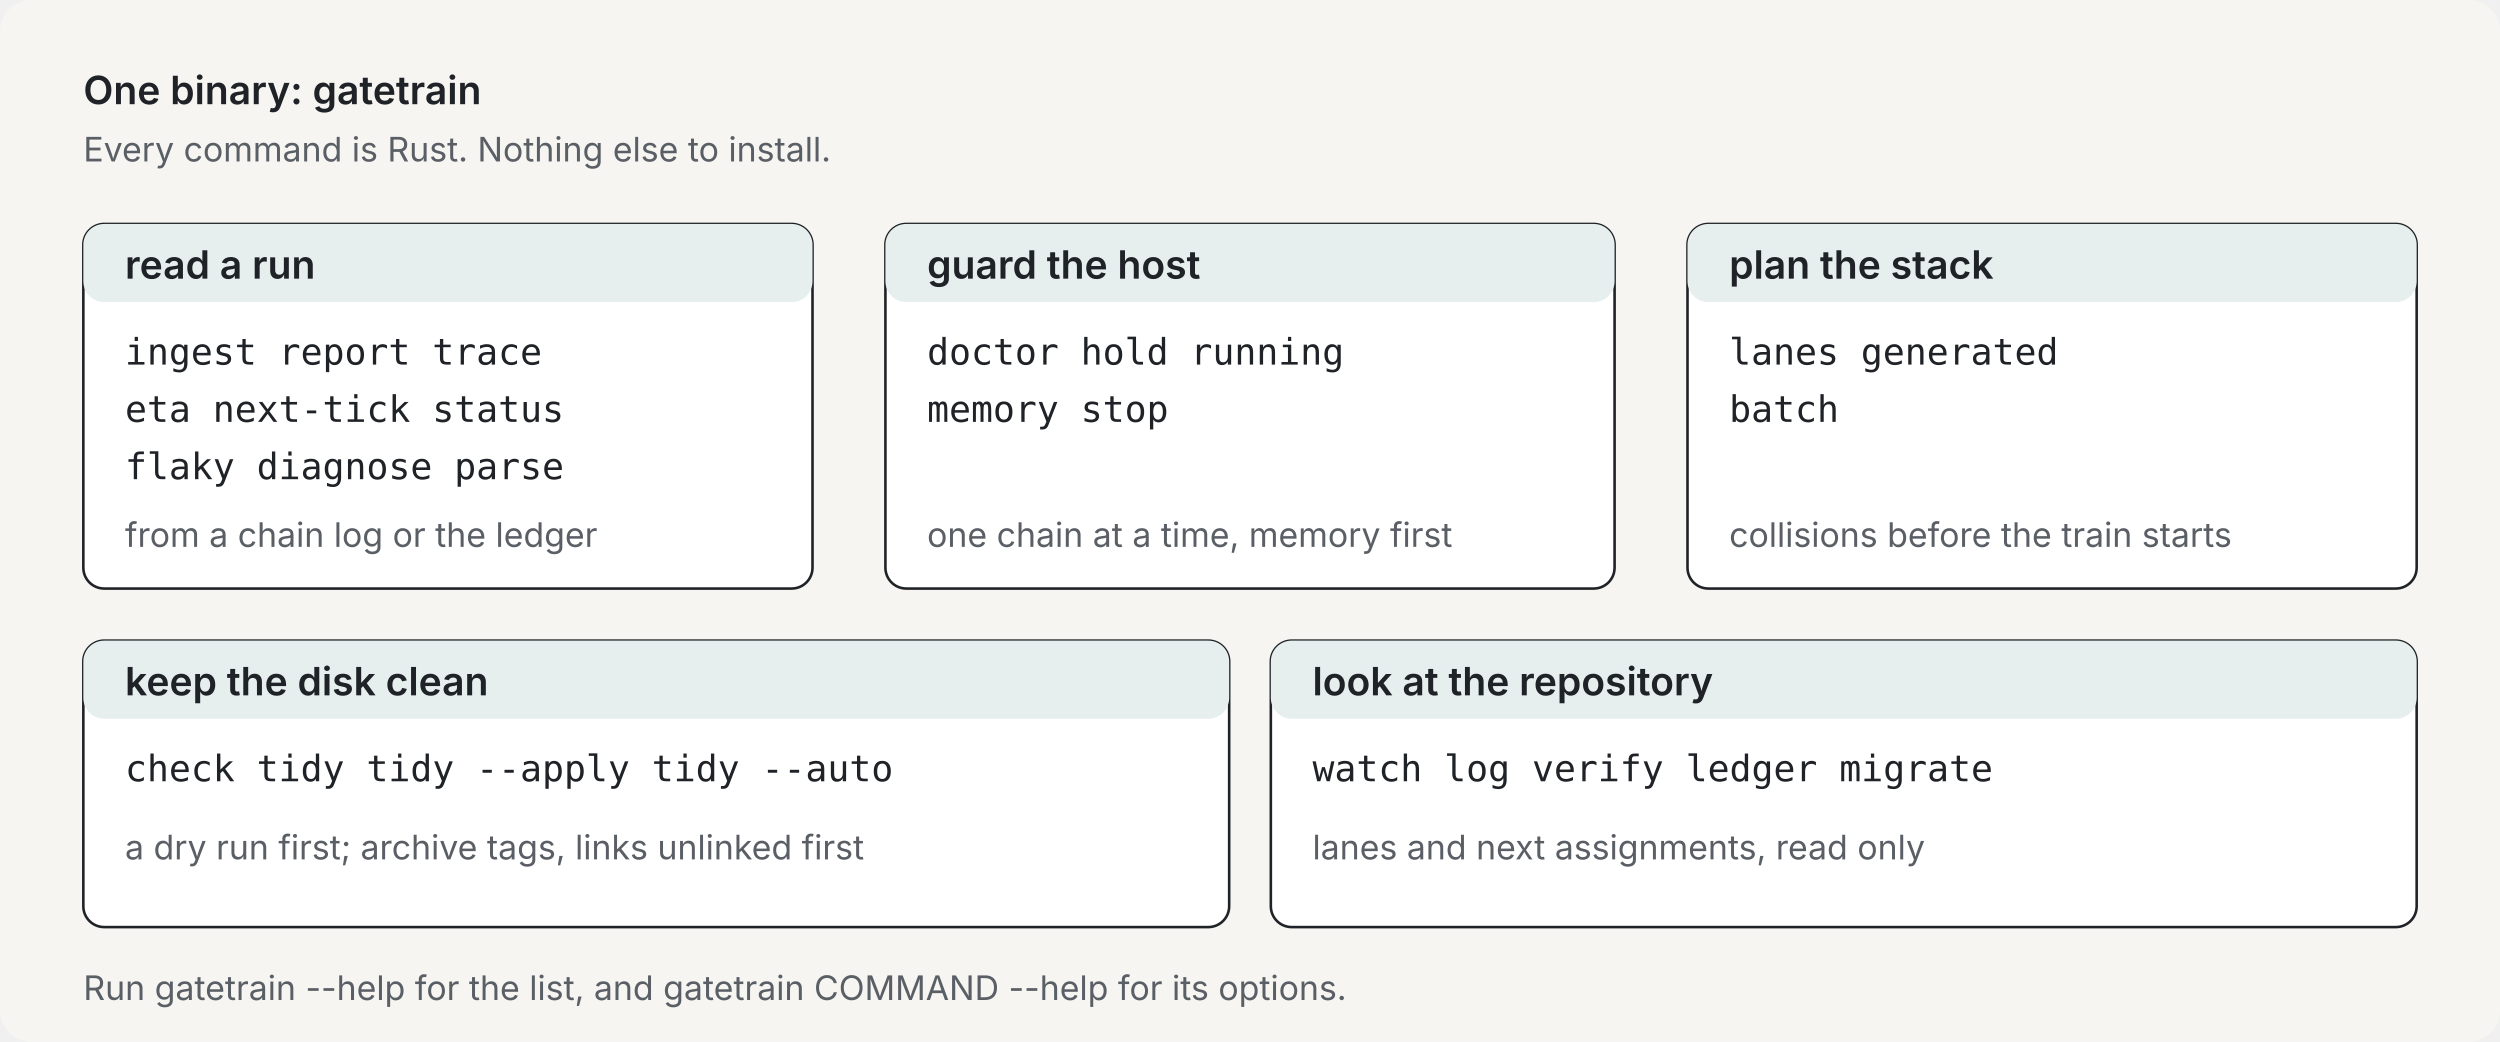
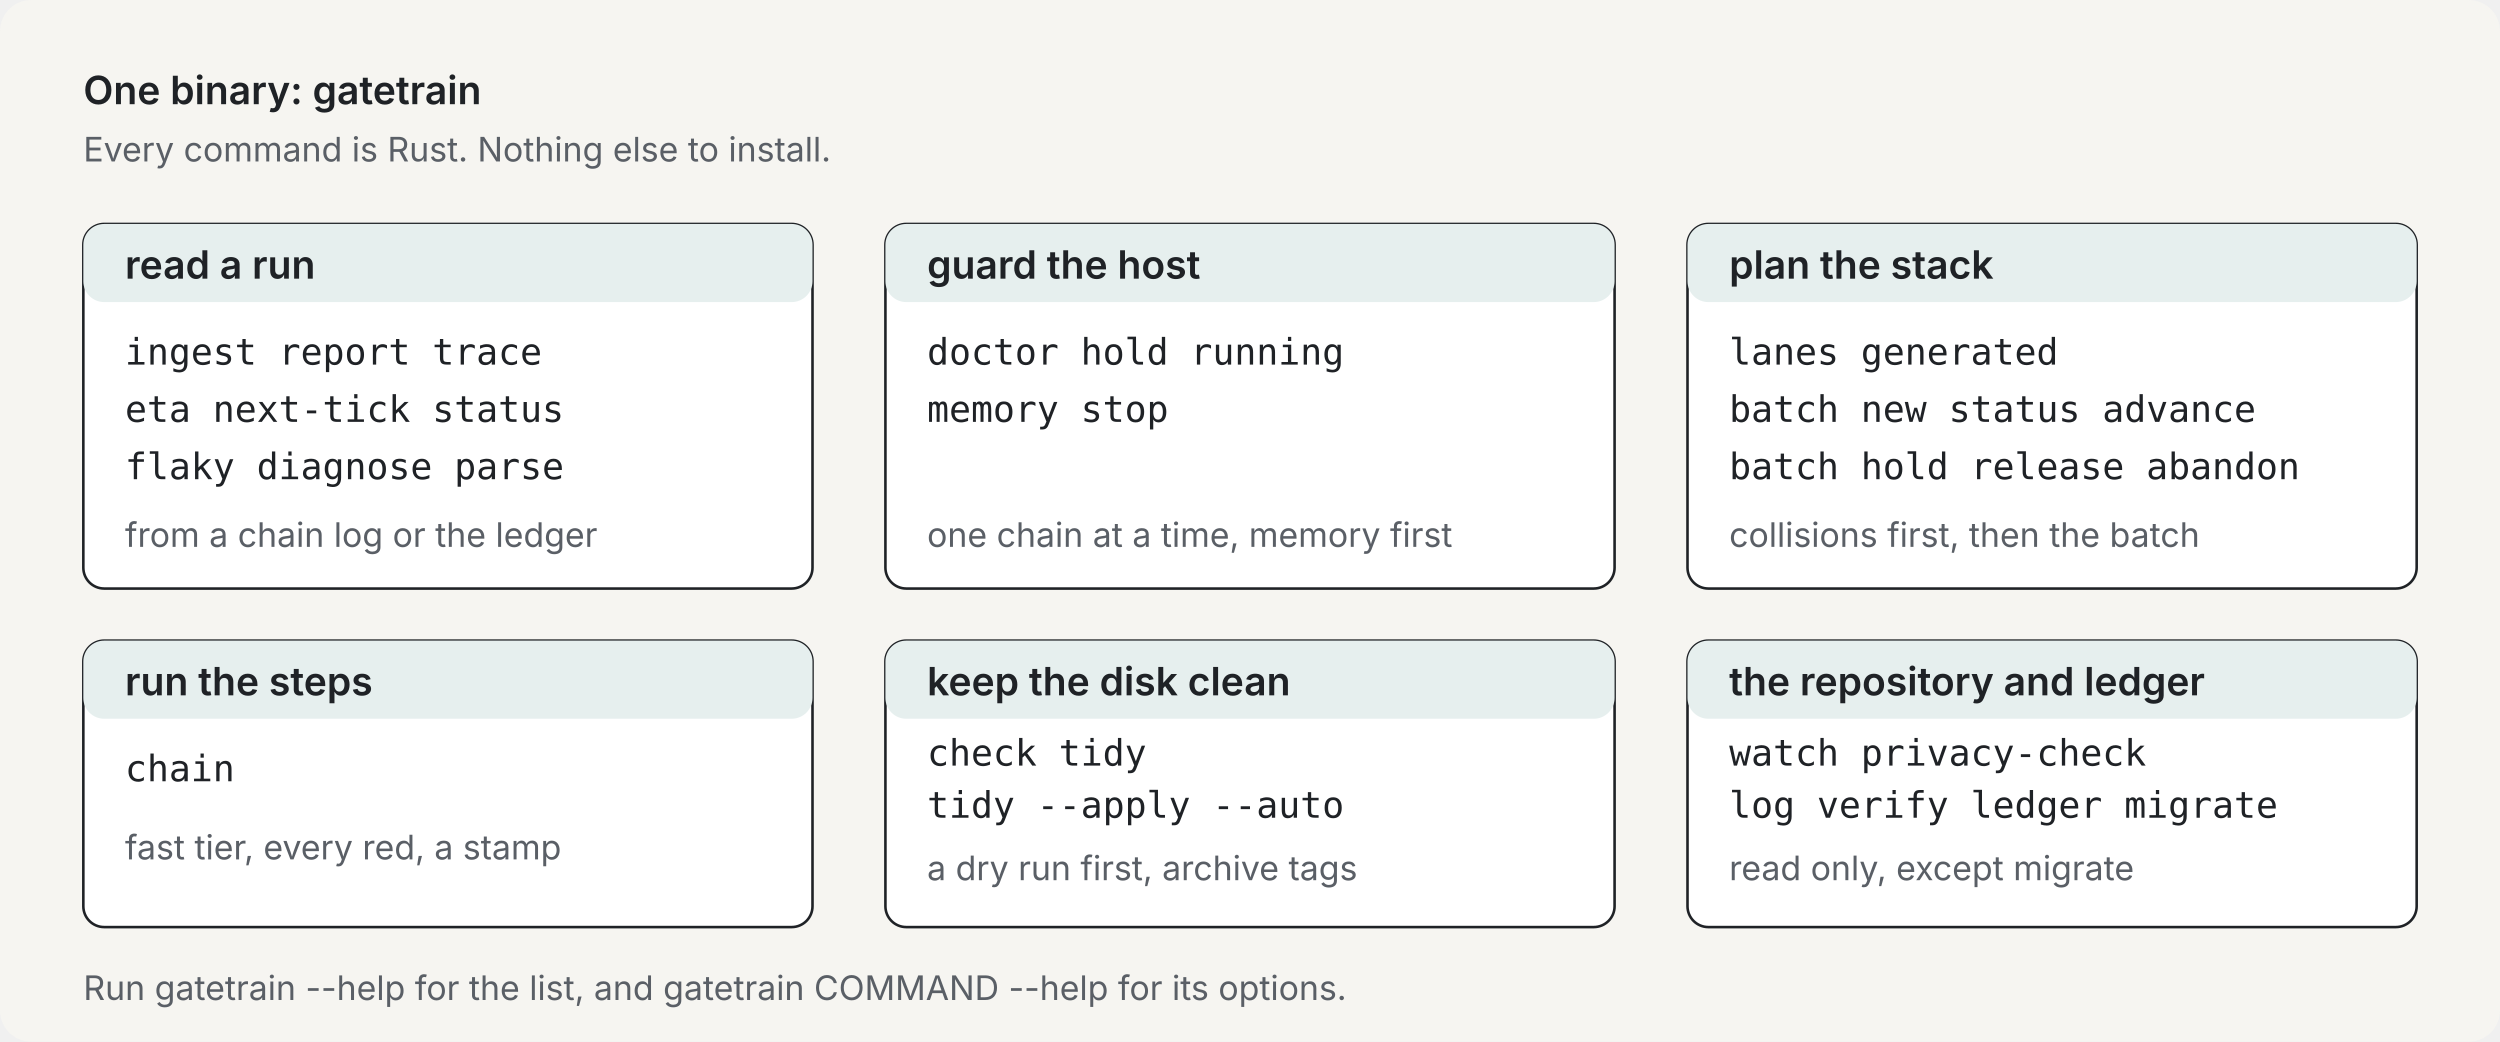
- <svg xmlns="http://www.w3.org/2000/svg" viewBox="0 0 960 400" width="960" height="400" role="img" aria-label="The gatetrain commands in five groups: read a run (ingest, report, trace, eta, next-tick, status, flaky, diagnose), guard the host (doctor, hold, running, memory, stop), plan the stack (lanes, generated, batch), keep the disk clean (check, tidy), and look at the repository (watch). One binary, one ledger file.">
+ <svg xmlns="http://www.w3.org/2000/svg" viewBox="0 0 960 400" width="960" height="400" role="img" aria-label="The gatetrain commands in six groups: read a run, guard the host, plan the stack (lanes, generated, batch new, status, advance, hold, release, abandon), run the steps (chain), keep the disk clean, and look at the repository (watch, ledger migrate, log verify, privacy-check). One binary, one ledger file.">
  <style>
    .bg{fill:#F6F5F1}.box{fill:#FFFFFF;stroke:#1F2226}.ink{fill:#1F2226}.sub{fill:#5A5F66}.acc{fill:#2E6F69}.band{fill:#E6EFEE}.ln{stroke:#1F2226;fill:none}
    .t{font:600 15px Inter,Segoe UI,Helvetica,Arial,sans-serif}.s{font:400 13px Inter,Segoe UI,Helvetica,Arial,sans-serif}.m{font:500 14px Consolas,Menlo,monospace}
    @media (prefers-color-scheme: dark){.bg{fill:#17191C}.box{fill:#22262B;stroke:#D8D6CF}.ink{fill:#ECEAE4}.sub{fill:#A7ABB1}.band{fill:#1F3330}.ln{stroke:#D8D6CF}.acc{fill:#6FB5AD}}
  </style>
  <rect class="bg" width="960" height="400" rx="12" />
  <text class="t ink" x="32" y="40">One binary: gatetrain</text>
  <text class="s sub" x="32" y="62">Every command is Rust. Nothing else to install.</text>
  <g>
    <rect class="box" x="32" y="86" width="280" height="140" rx="8" />
    <rect class="band" x="32" y="86" width="280" height="30" rx="8" />
    <text class="t ink" x="48" y="107">read a run</text>
    <text class="m ink" x="48" y="140">ingest  report  trace</text>
    <text class="m ink" x="48" y="162">eta  next-tick  status</text>
    <text class="m ink" x="48" y="184">flaky  diagnose  parse</text>
    <text class="s sub" x="48" y="210">from a chain log or the ledger</text>
  </g>
  <g>
    <rect class="box" x="340" y="86" width="280" height="140" rx="8" />
    <rect class="band" x="340" y="86" width="280" height="30" rx="8" />
    <text class="t ink" x="356" y="107">guard the host</text>
    <text class="m ink" x="356" y="140">doctor  hold  running</text>
    <text class="m ink" x="356" y="162">memory  stop</text>
    <text class="s sub" x="356" y="210">one chain at a time, memory first</text>
  </g>
  <g>
    <rect class="box" x="648" y="86" width="280" height="140" rx="8" />
    <rect class="band" x="648" y="86" width="280" height="30" rx="8" />
    <text class="t ink" x="664" y="107">plan the stack</text>
    <text class="m ink" x="664" y="140">lanes  generated</text>
-     <text class="m ink" x="664" y="162">batch</text>
-     <text class="s sub" x="664" y="210">collisions before the train starts</text>
+     <text class="m ink" x="664" y="162">batch new  status  advance</text>
+     <text class="m ink" x="664" y="184">batch hold  release  abandon</text>
+     <text class="s sub" x="664" y="210">collisions first, then the batch</text>
  </g>
  <g>
-     <rect class="box" x="32" y="246" width="440" height="110" rx="8" />
-     <rect class="band" x="32" y="246" width="440" height="30" rx="8" />
-     <text class="t ink" x="48" y="267">keep the disk clean</text>
-     <text class="m ink" x="48" y="300">check  tidy  tidy --apply  tidy --auto</text>
-     <text class="s sub" x="48" y="330">a dry run first; archive tags, links unlinked first</text>
+     <rect class="box" x="32" y="246" width="280" height="110" rx="8" />
+     <rect class="band" x="32" y="246" width="280" height="30" rx="8" />
+     <text class="t ink" x="48" y="267">run the steps</text>
+     <text class="m ink" x="48" y="300">chain</text>
+     <text class="s sub" x="48" y="330">fast tier, every red, a stamp</text>
  </g>
  <g>
-     <rect class="box" x="488" y="246" width="440" height="110" rx="8" />
-     <rect class="band" x="488" y="246" width="440" height="30" rx="8" />
-     <text class="t ink" x="504" y="267">look at the repository</text>
-     <text class="m ink" x="504" y="300">watch  log verify  ledger migrate</text>
-     <text class="s sub" x="504" y="330">lanes and next assignments, read only</text>
+     <rect class="box" x="340" y="246" width="280" height="110" rx="8" />
+     <rect class="band" x="340" y="246" width="280" height="30" rx="8" />
+     <text class="t ink" x="356" y="267">keep the disk clean</text>
+     <text class="m ink" x="356" y="294">check  tidy</text>
+     <text class="m ink" x="356" y="314">tidy --apply  --auto</text>
+     <text class="s sub" x="356" y="338">a dry run first, archive tags</text>
+   </g>
+   <g>
+     <rect class="box" x="648" y="246" width="280" height="110" rx="8" />
+     <rect class="band" x="648" y="246" width="280" height="30" rx="8" />
+     <text class="t ink" x="664" y="267">the repository and ledger</text>
+     <text class="m ink" x="664" y="294">watch  privacy-check</text>
+     <text class="m ink" x="664" y="314">log verify  ledger migrate</text>
+     <text class="s sub" x="664" y="338">read only, except migrate</text>
  </g>
  <text class="s sub" x="32" y="384">Run gatetrain --help for the list, and gatetrain COMMAND --help for its options.</text>
</svg>
